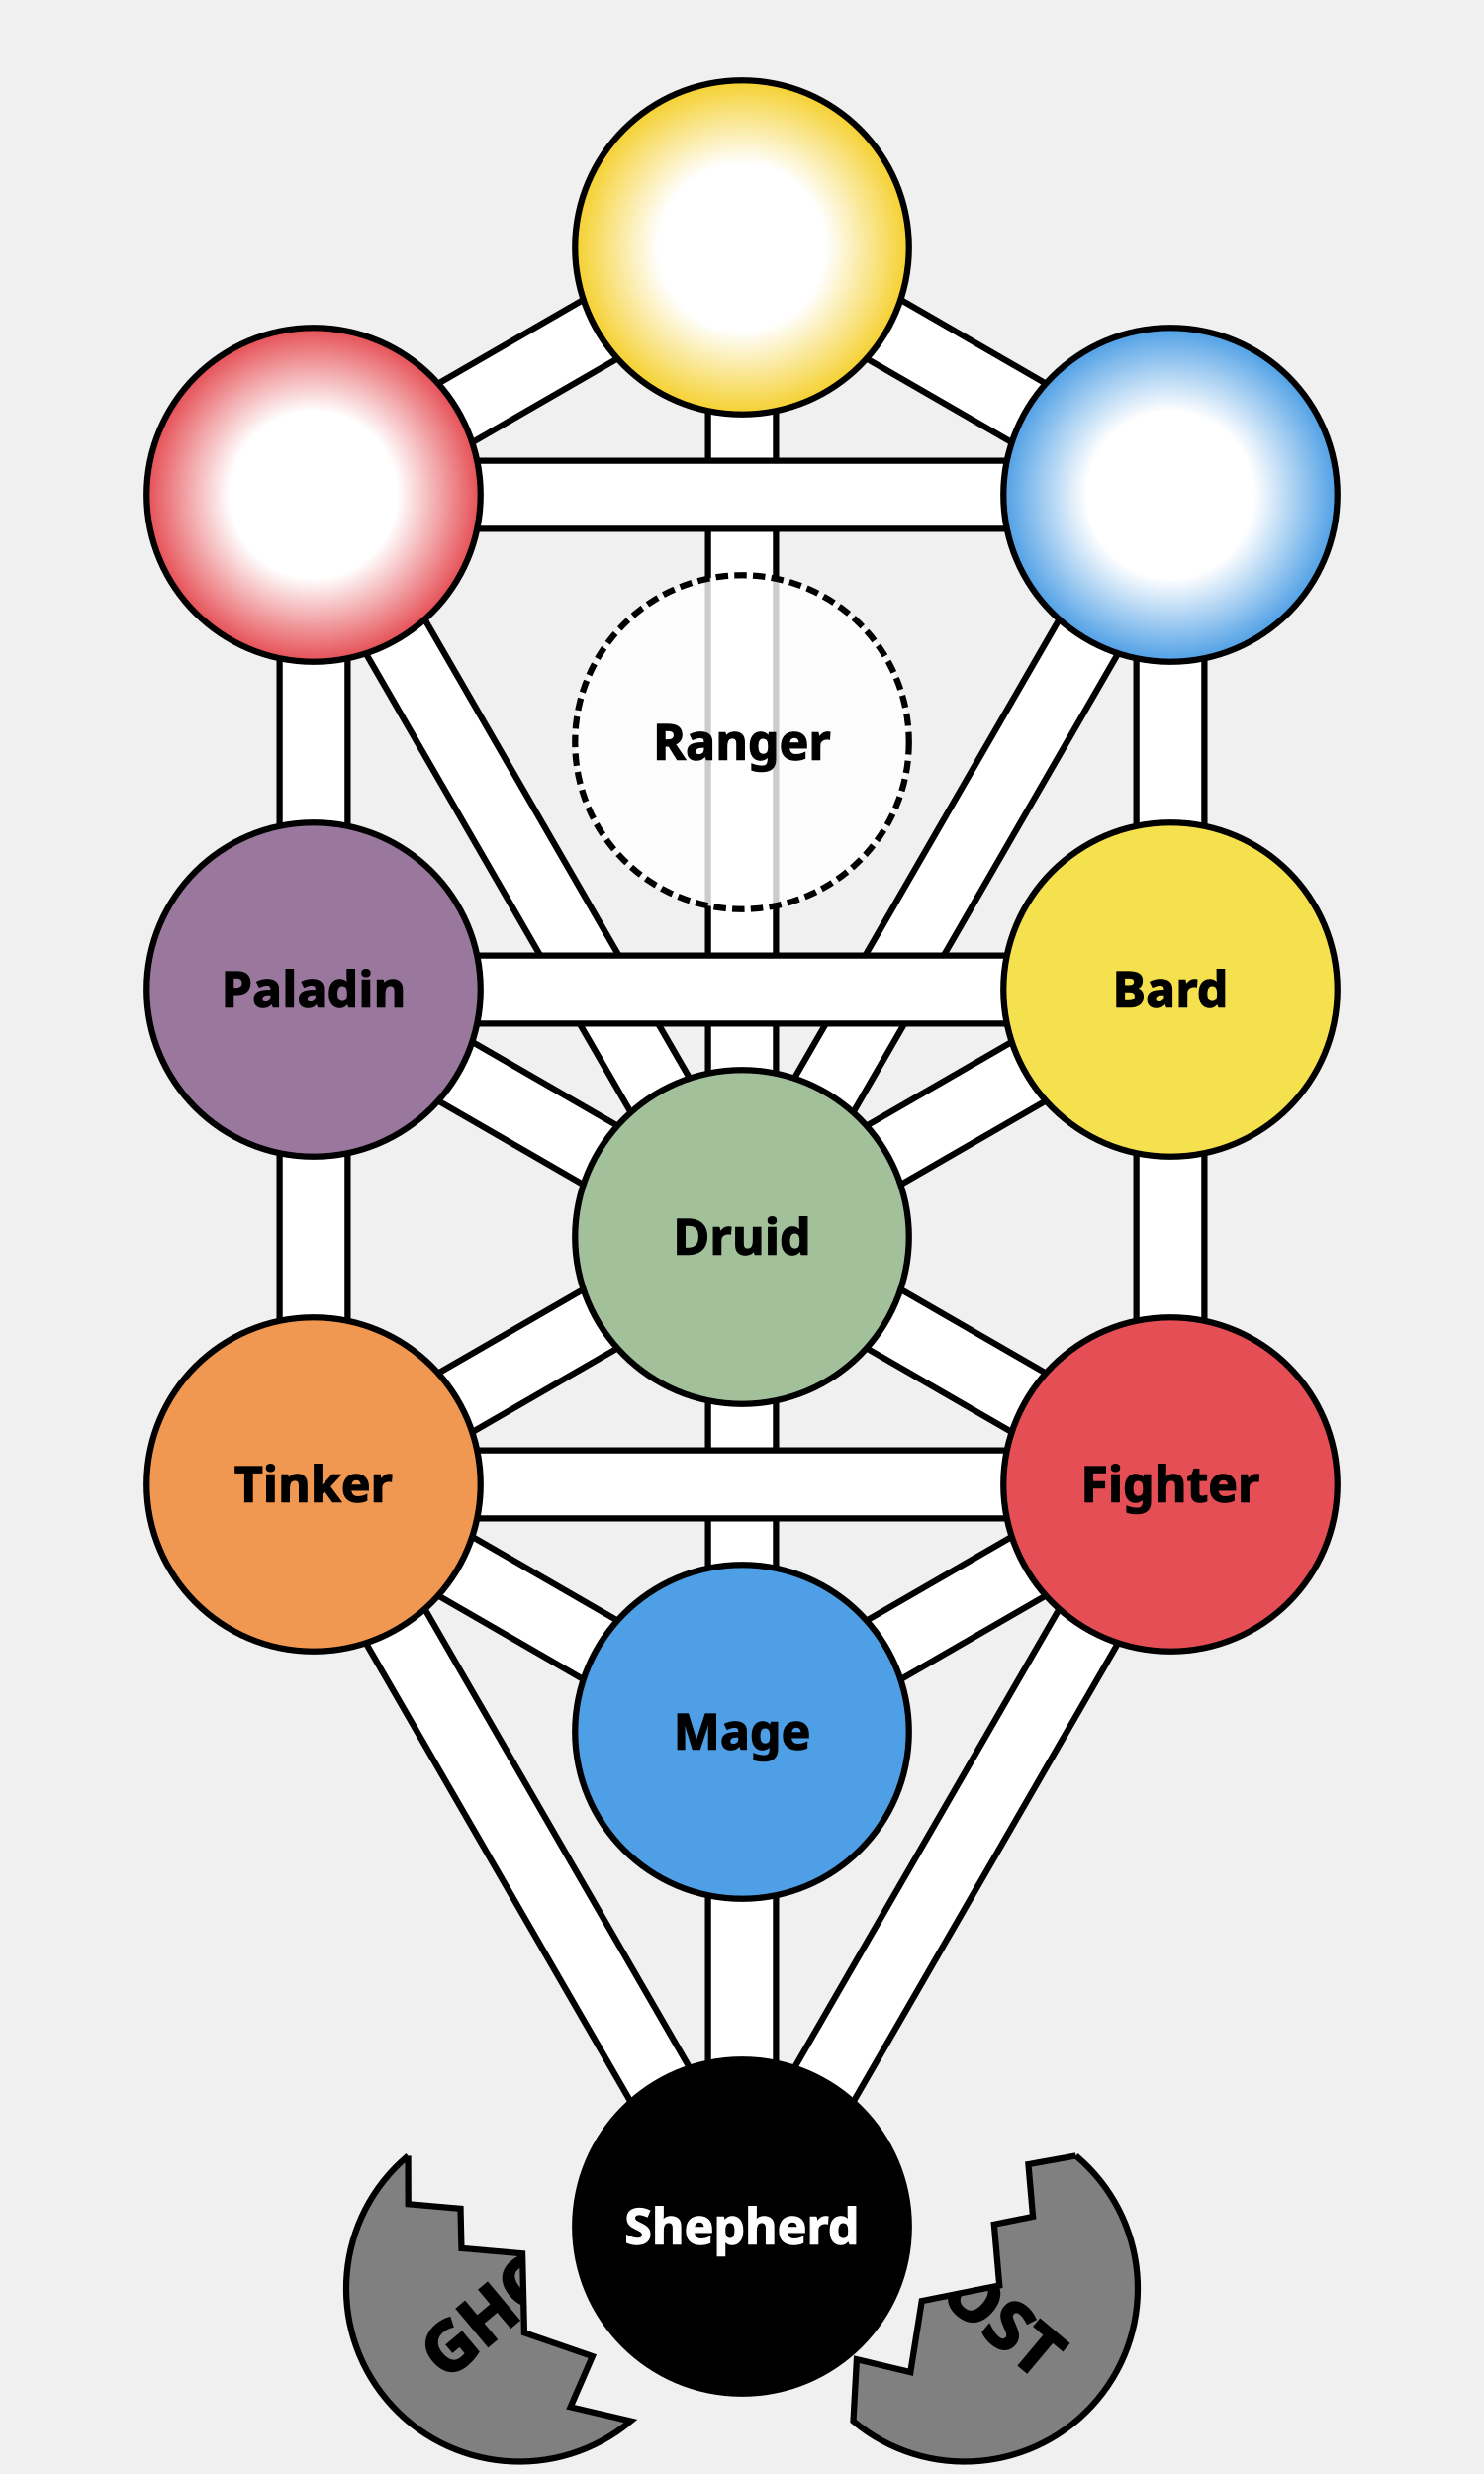
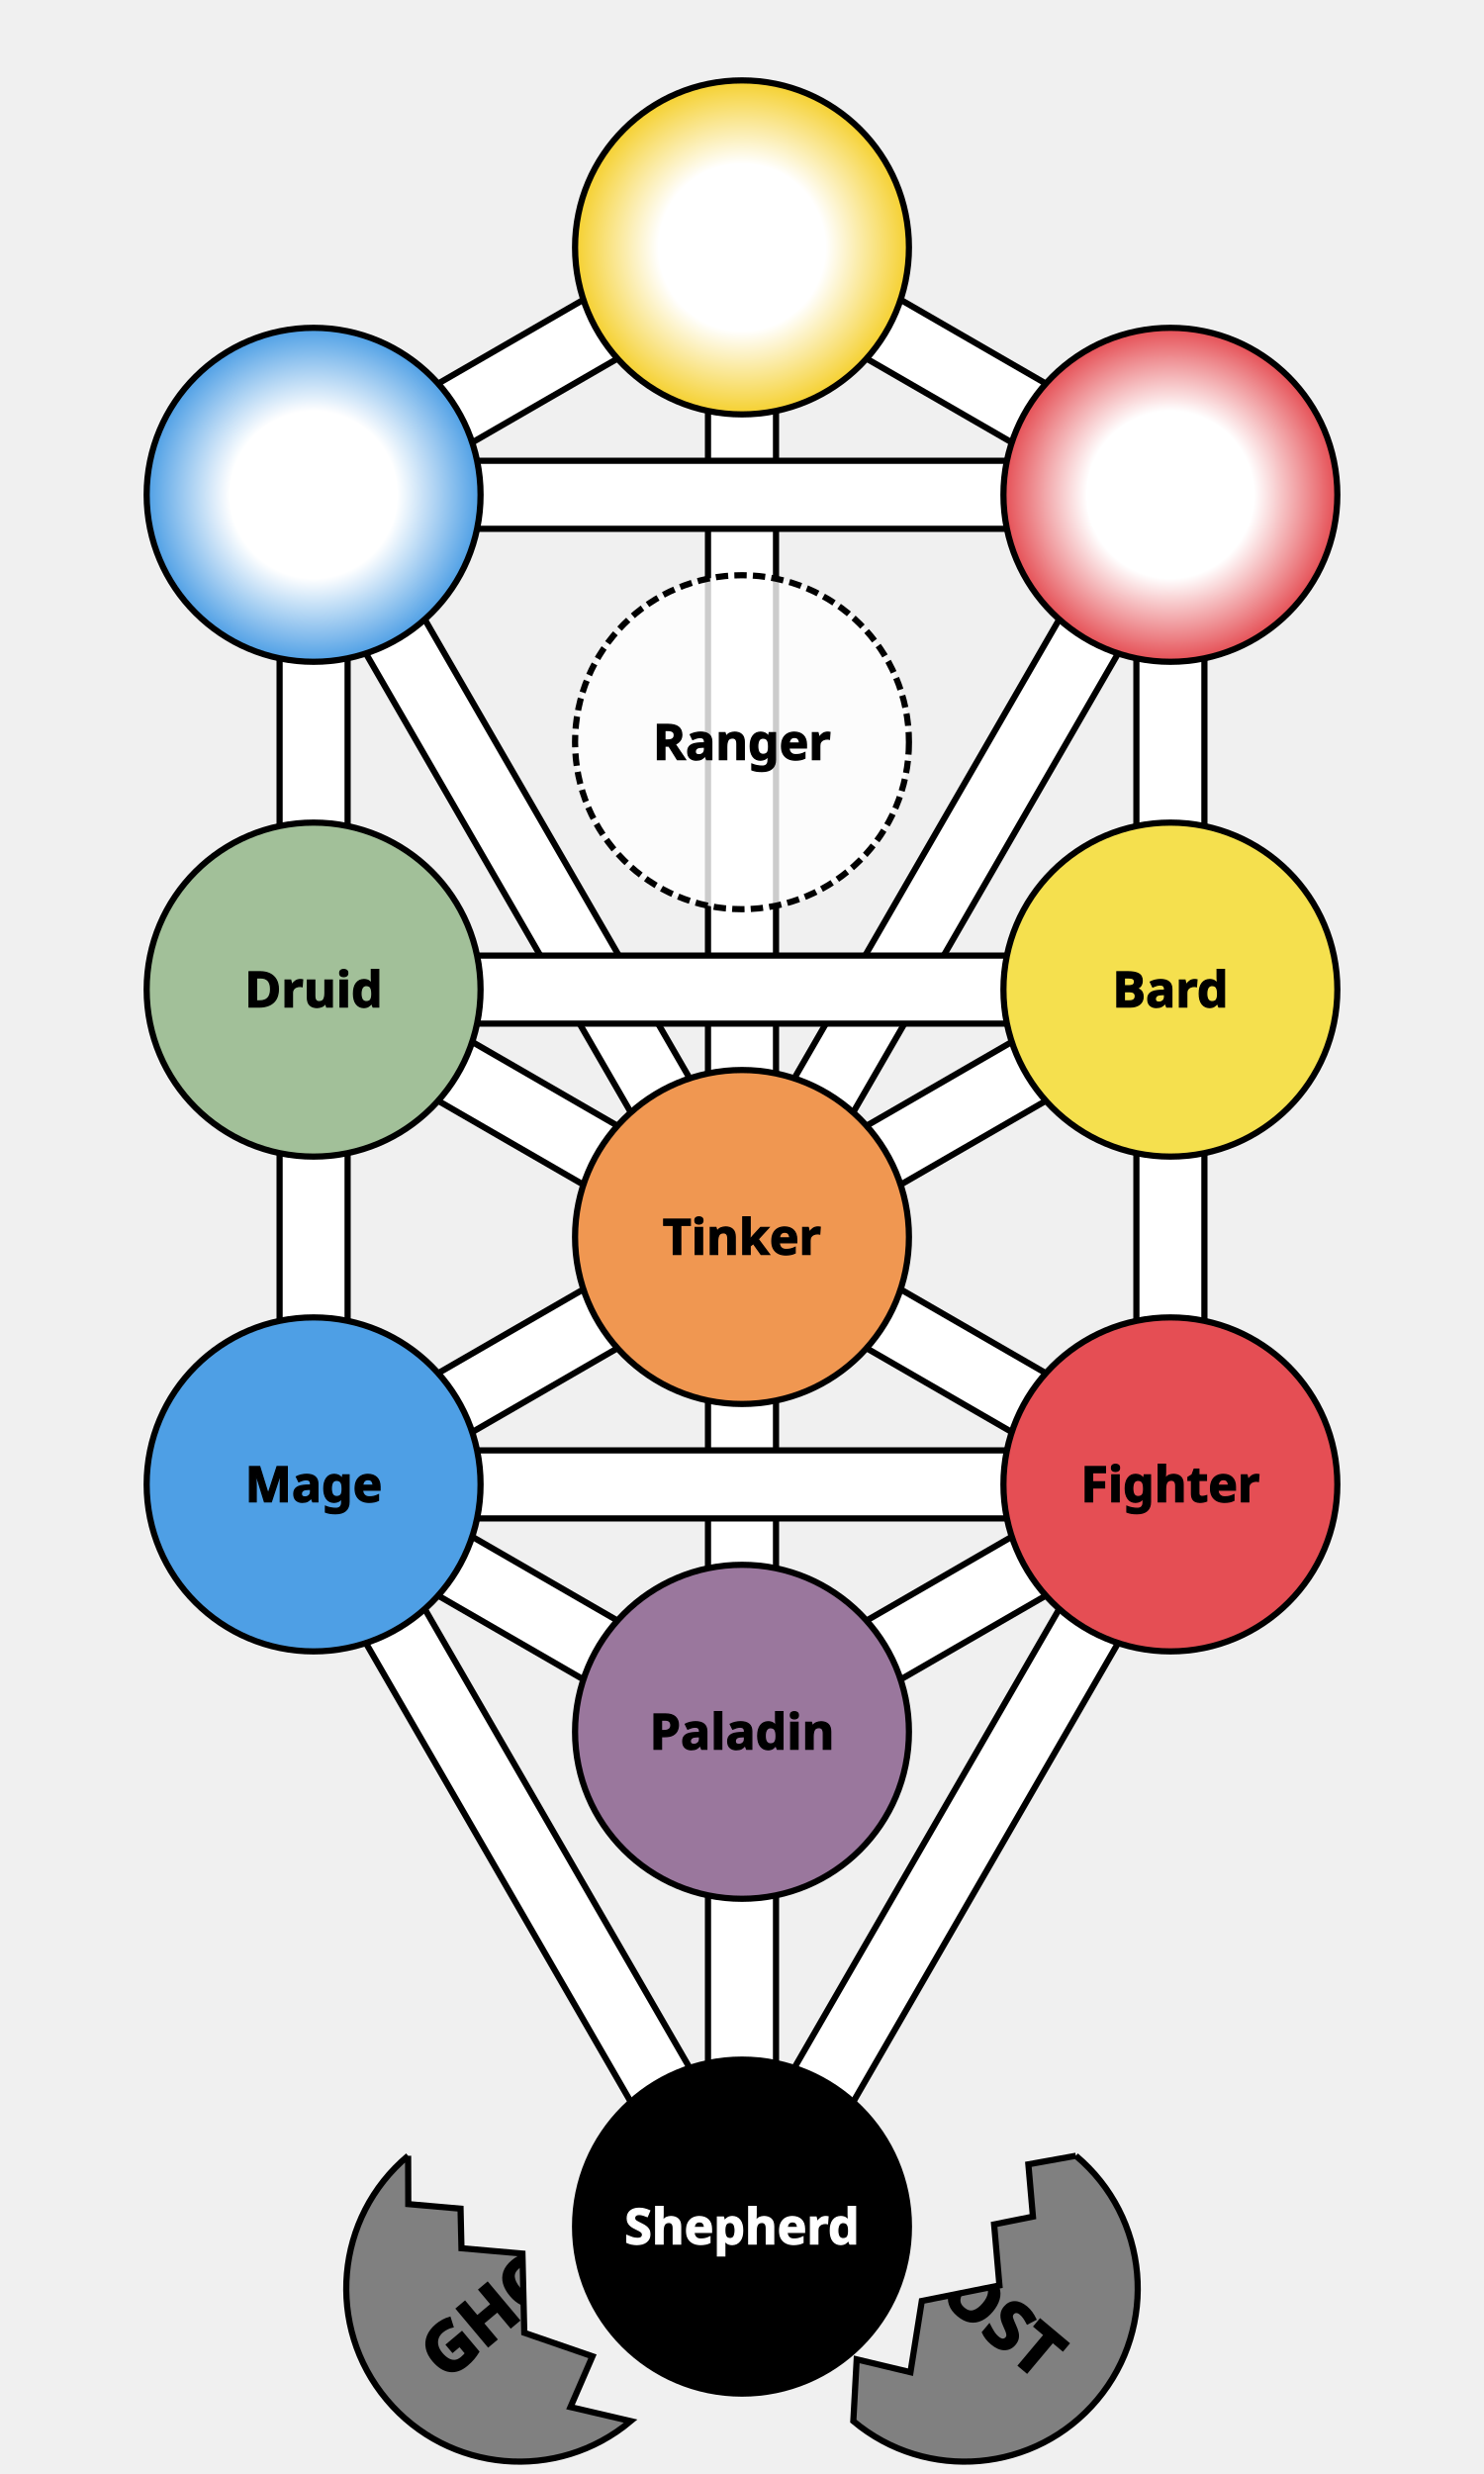
<svg xmlns="http://www.w3.org/2000/svg" version="1.2" width="360" height="600" viewBox="-600 -1000 1200 2000" preserveAspectRatio="xMinYMin meet">
  <style type="text/css">

   g.midtext text {
      text-anchor: middle; 
      dominant-baseline: middle; 
   } 

</style>
  <defs>
    <circle id="sephira" r="135">
      </circle>
    <path id="path-11" fill="none" d="M0,-800 L 346.41,-600" />
    <path id="path-12" fill="none" d="M-346.41,-600 L0,-800" />
    <path id="path-13" fill="none" d="M0,-800 L 0,0" />
    <path id="path-14" fill="none" d="M-346.41,-600 L346.41,-600" />
    <path id="path-15" fill="none" d="M0,0 L346.41,-600" />
    <path id="path-16" fill="none" d="M346.41,-600 L346.41,-200" />
    <path id="path-17" fill="none" d="M-346.41,-600 L0,0" />
    <path id="path-18" fill="none" d="M-346.41,-600 L-346.41,-200" />
    <path id="path-19" fill="none" d="M-346.41,-200 L346.41,-200" />
    <path id="path-20" fill="none" d="M0,0 L346.41,-200" />
    <path id="path-21" fill="none" d="M346.41,-200 L346.41,200" />
    <path id="path-22" fill="none" d="M-346.41,-200 L0,0" />
    <path id="path-23" fill="none" d="M-346.41,-200 L-346.41,200" />
    <path id="path-24" fill="none" d="M0,0 L346.41,200" />
    <path id="path-25" fill="none" d="M0,0 L0,400" />
    <path id="path-26" fill="none" d="M-346.41,200 L0,0" />
    <path id="path-27" fill="none" d="M-346.41,200 L346.41,200" />
    <path id="path-28" fill="none" d="M0,400 L346.41,200" />
    <path id="path-29" fill="none" d="M0,800 L346.41,200" />
    <path id="path-30" fill="none" d="M-346.41,200 L0,400" />
    <path id="path-31" fill="none" d="M-346.41,200 L0,800" />
    <path id="path-32" fill="none" d="M0,400 L0,800" />
  </defs>
  <g>
    <use href="#path-11" stroke="black" stroke-width="60" />
    <use href="#path-11" stroke="white" stroke-width="50" />
    <use href="#path-12" stroke="black" stroke-width="60" />
    <use href="#path-12" stroke="white" stroke-width="50" />
    <use href="#path-13" stroke="black" stroke-width="60" />
    <use href="#path-13" stroke="white" stroke-width="50" />
    <use href="#path-14" stroke="black" stroke-width="60" />
    <use href="#path-14" stroke="white" stroke-width="50" />
    <use href="#path-15" stroke="black" stroke-width="60" />
    <use href="#path-15" stroke="white" stroke-width="50" />
    <use href="#path-16" stroke="black" stroke-width="60" />
    <use href="#path-16" stroke="white" stroke-width="50" />
    <use href="#path-17" stroke="black" stroke-width="60" />
    <use href="#path-17" stroke="white" stroke-width="50" />
    <use href="#path-18" stroke="black" stroke-width="60" />
    <use href="#path-18" stroke="white" stroke-width="50" />
    <use href="#path-19" stroke="black" stroke-width="60" />
    <use href="#path-19" stroke="white" stroke-width="50" />
    <use href="#path-20" stroke="black" stroke-width="60" />
    <use href="#path-20" stroke="white" stroke-width="50" />
    <use href="#path-21" stroke="black" stroke-width="60" />
    <use href="#path-21" stroke="white" stroke-width="50" />
    <use href="#path-22" stroke="black" stroke-width="60" />
    <use href="#path-22" stroke="white" stroke-width="50" />
    <use href="#path-23" stroke="black" stroke-width="60" />
    <use href="#path-23" stroke="white" stroke-width="50" />
    <use href="#path-24" stroke="black" stroke-width="60" />
    <use href="#path-24" stroke="white" stroke-width="50" />
    <use href="#path-25" stroke="black" stroke-width="60" />
    <use href="#path-25" stroke="white" stroke-width="50" />
    <use href="#path-26" stroke="black" stroke-width="60" />
    <use href="#path-26" stroke="white" stroke-width="50" />
    <use href="#path-27" stroke="black" stroke-width="60" />
    <use href="#path-27" stroke="white" stroke-width="50" />
    <use href="#path-28" stroke="black" stroke-width="60" />
    <use href="#path-28" stroke="white" stroke-width="50" />
    <use href="#path-29" stroke="black" stroke-width="60" />
    <use href="#path-29" stroke="white" stroke-width="50" />
    <use href="#path-30" stroke="black" stroke-width="60" />
    <use href="#path-30" stroke="white" stroke-width="50" />
    <use href="#path-31" stroke="black" stroke-width="60" />
    <use href="#path-31" stroke="white" stroke-width="50" />
    <use href="#path-32" stroke="black" stroke-width="60" />
    <use href="#path-32" stroke="white" stroke-width="50" />
  </g>
  <g stroke="black" stroke-width="5">
    <radialGradient id="loveGrad">
      <stop offset="0%" stop-color="white" />
      <stop offset="50%" stop-color="white" />
      <stop offset="100%" stop-color="#f5d02e" />
    </radialGradient>
    <radialGradient id="courageGrad">
      <stop offset="0%" stop-color="white" />
      <stop offset="50%" stop-color="white" />
      <stop offset="100%" stop-color="#e54e54" />
    </radialGradient>
    <radialGradient id="truthGrad">
      <stop offset="0%" stop-color="white" />
      <stop offset="50%" stop-color="white" />
      <stop offset="100%" stop-color="#4e9fe5" />
    </radialGradient>
    <use href="#sephira" fill="url(#loveGrad)" x="0" y="-800" />
-     <use href="#sephira" fill="url(#truthGrad)" x="346.41" y="-600" />
-     <use href="#sephira" fill="url(#courageGrad)" x="-346.41" y="-600" />
+     <use href="#sephira" fill="url(#courageGrad)" x="346.41" y="-600" />
+     <use href="#sephira" fill="url(#truthGrad)" x="-346.41" y="-600" />
    <use href="#sephira" x="0" y="-400" fill="white" fill-opacity="0.8" stroke-dasharray="10 5" />
    <use href="#sephira" fill="#f5e04e" x="346.41" y="-200" />
-     <use href="#sephira" fill="#9a779d" x="-346.41" y="-200" />
-     <use href="#sephira" fill="#a2c099" x="0" y="0" />
+     <use href="#sephira" fill="#a2c099" x="-346.41" y="-200" />
+     <use href="#sephira" fill="#f09751" x="0" y="0" />
    <use href="#sephira" fill="#e54e54" x="346.41" y="200" />
-     <use href="#sephira" fill="#f09751" x="-346.41" y="200" />
-     <use href="#sephira" fill="#4e9fe5" x="0" y="400" />
+     <use href="#sephira" fill="#4e9fe5" x="-346.41" y="200" />
+     <use href="#sephira" fill="#9a779d" x="0" y="400" />
    <use href="#sephira" fill="black" x="0" y="800" />
  </g>
  <g class="midtext" fill="black" stroke="black" stroke-width="1" font-size="40" font-family="verdana, sans-serif" font-weight="bold">
    <text x="346.41" y="-200">Bard</text>
-     <text x="-346.41" y="-200">Paladin</text>
-     <text x="0" y="0">Druid</text>
+     <text x="-346.41" y="-200">Druid</text>
+     <text x="0" y="0">Tinker</text>
    <text x="346.41" y="200">Fighter</text>
-     <text x="-346.41" y="200">Tinker</text>
-     <text x="0" y="400">Mage</text>
+     <text x="-346.41" y="200">Mage</text>
+     <text x="0" y="400">Paladin</text>
    <text stroke="white" fill="white" x="0" y="800">Shepherd</text>
    <text x="0" y="-400">Ranger</text>
  </g>
  <defs>
    <text id="prideText" fill="black" stroke="black" stroke-width="2" font-size="55" dominant-baseline="middle" text-anchor="middle" font-family="verdana, sans-serif" font-weight="bold">GHOST</text>
    <path id="leftEggShape" d="M0 -140 A122 122, 0 0 0, 0 140        L -30 100, 10 80, -20 30, 20 -20,           -15 -55, 5 -80, -25 -110,          0 -140">
      </path>
    <clipPath id="leftEggClip">
      <use href="#leftEggShape" />
    </clipPath>
    <g id="leftEgg">
      <use href="#leftEggShape" fill="gray" stroke="black" stroke-width="5" />
      <use href="#prideText" clip-path="url(#leftEggClip)" />
    </g>
    <path id="rightEggShape" d="M0 -140 A122 122, 0 0 1, 0 140        L -30 100, 10 80, -20 30, 20 -20,           -15 -55, 5 -80, -25 -110,          0 -140">
      </path>
    <clipPath id="rightEggClip">
      <use href="#rightEggShape" />
    </clipPath>
    <g id="rightEgg">
      <use href="#rightEggShape" fill="gray" stroke="black" stroke-width="5" />
      <use href="#prideText" clip-path="url(#rightEggClip)" />
    </g>
  </defs>
  <g>
    <use href="#leftEgg" transform="translate(-180,850) rotate(-40)" />
    <use href="#rightEgg" transform="translate(180,850) rotate(40)" />
  </g>
</svg>
